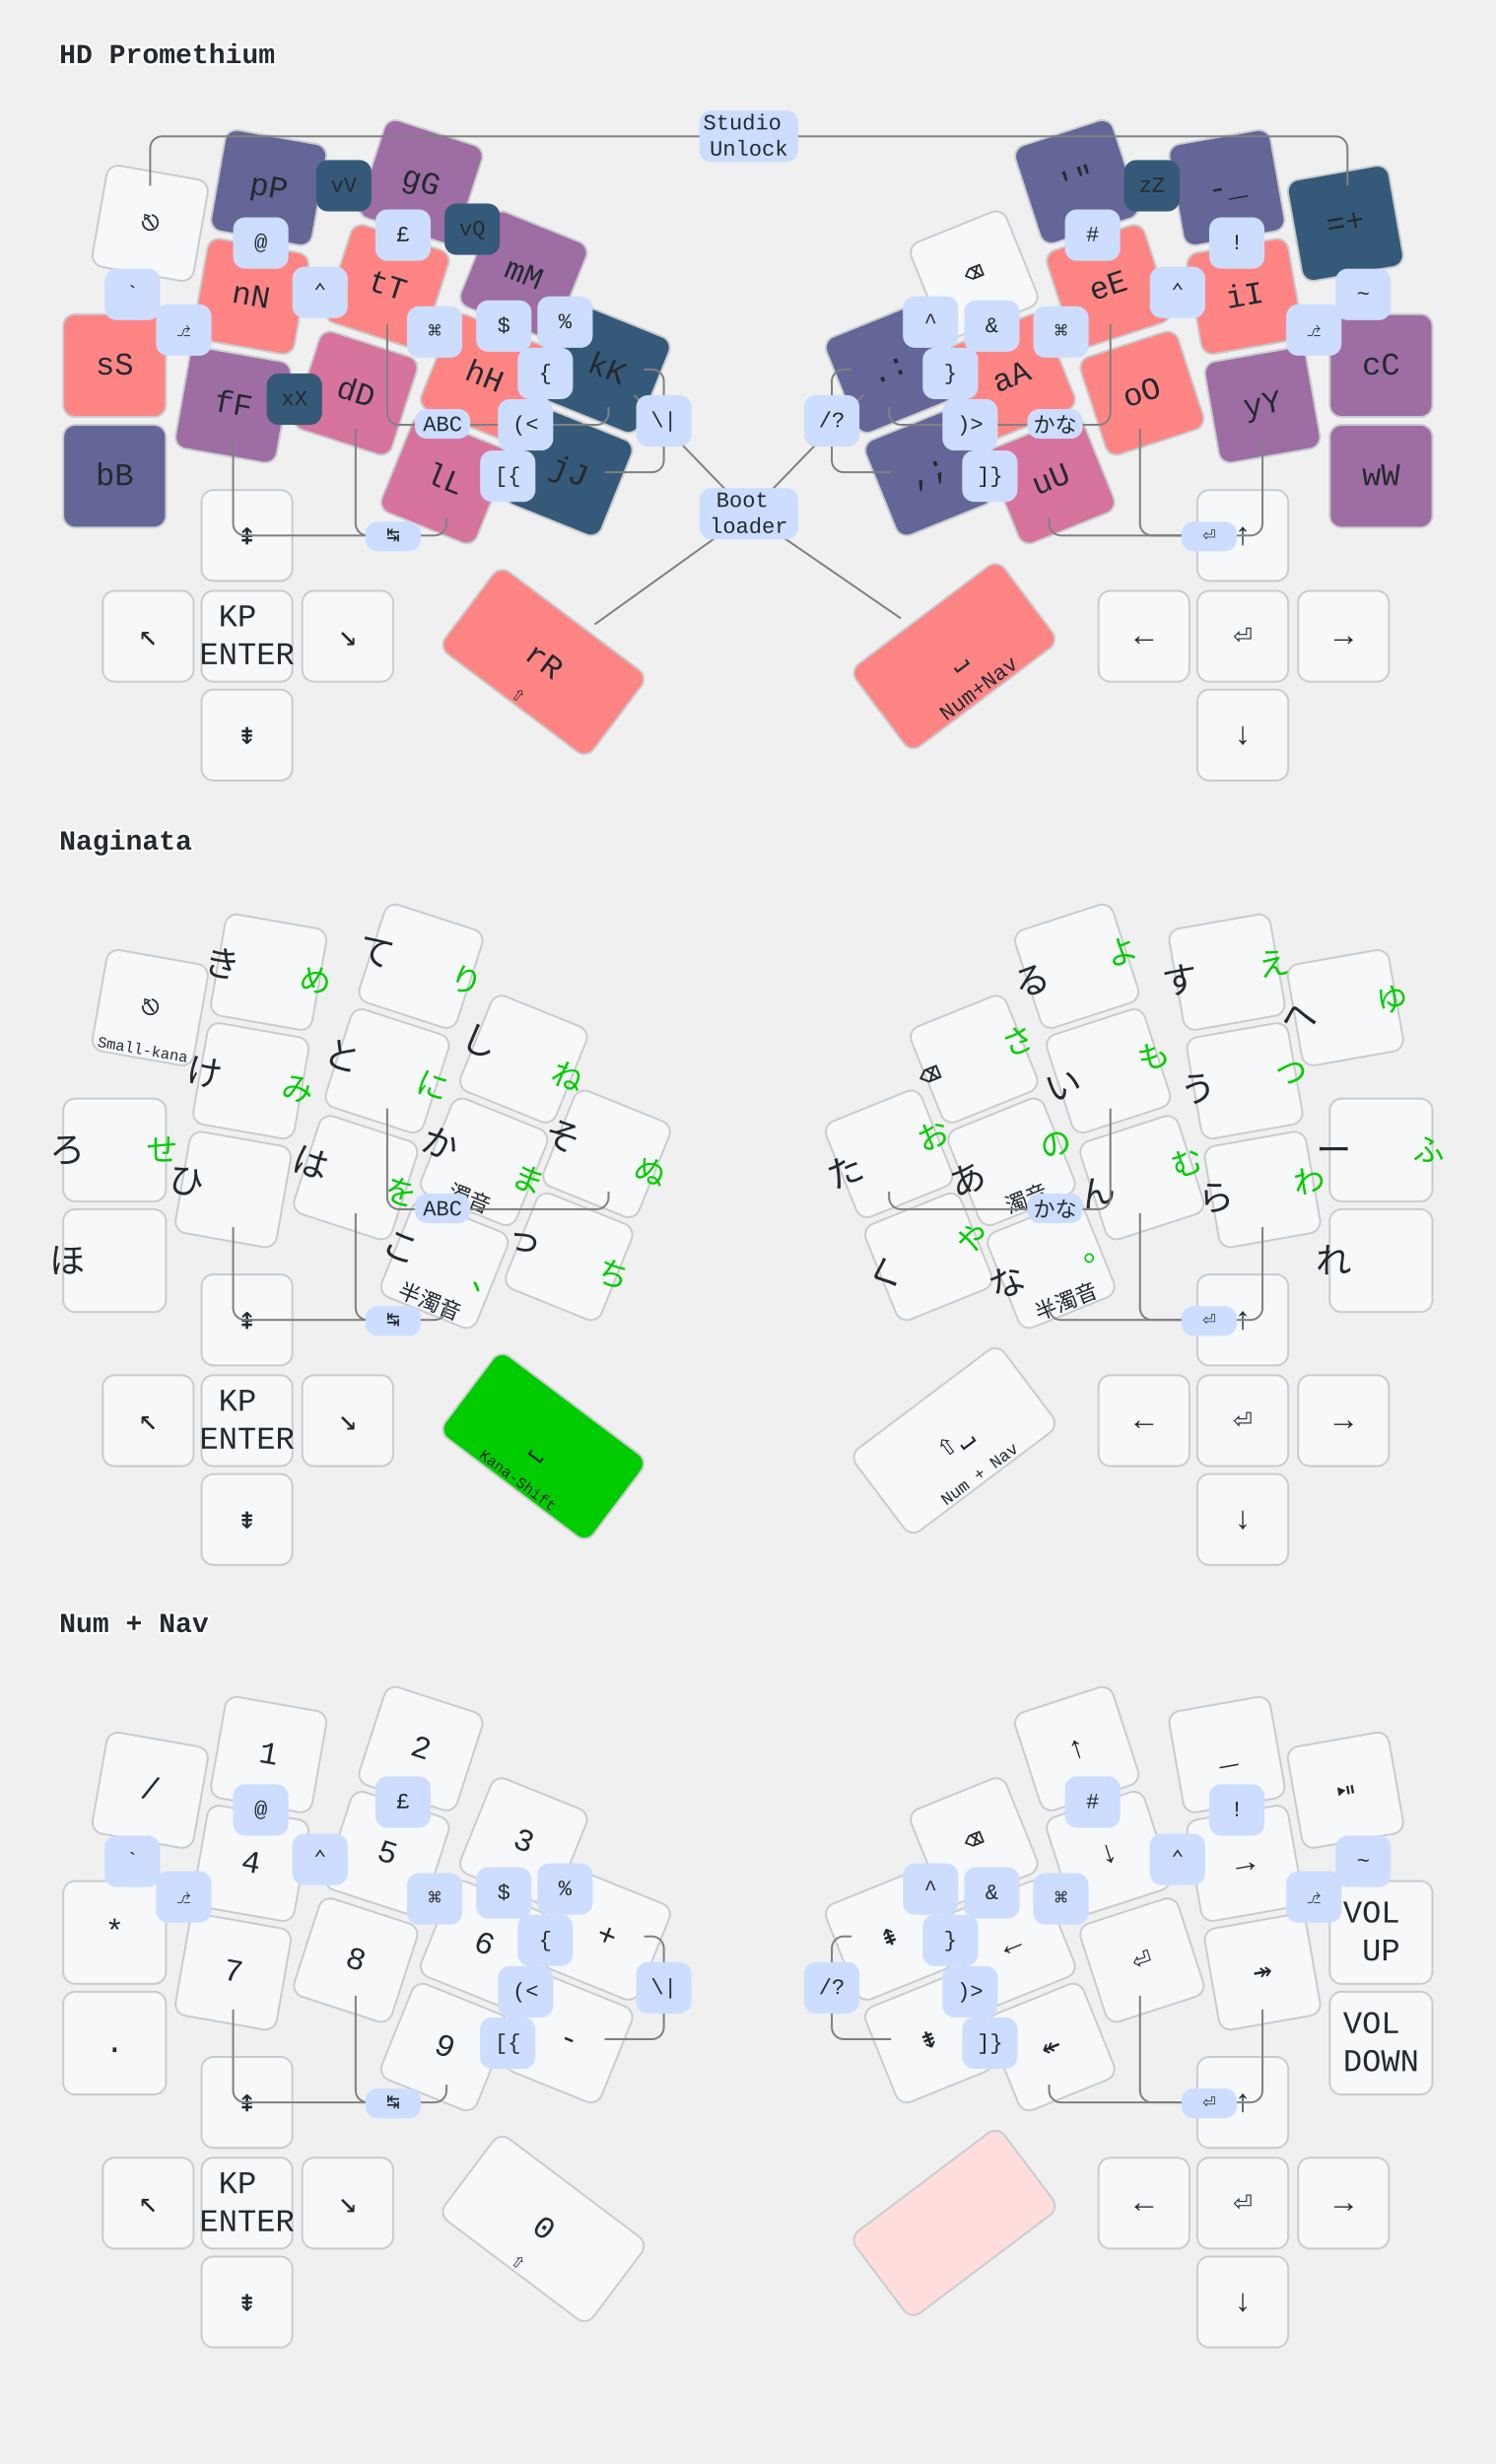
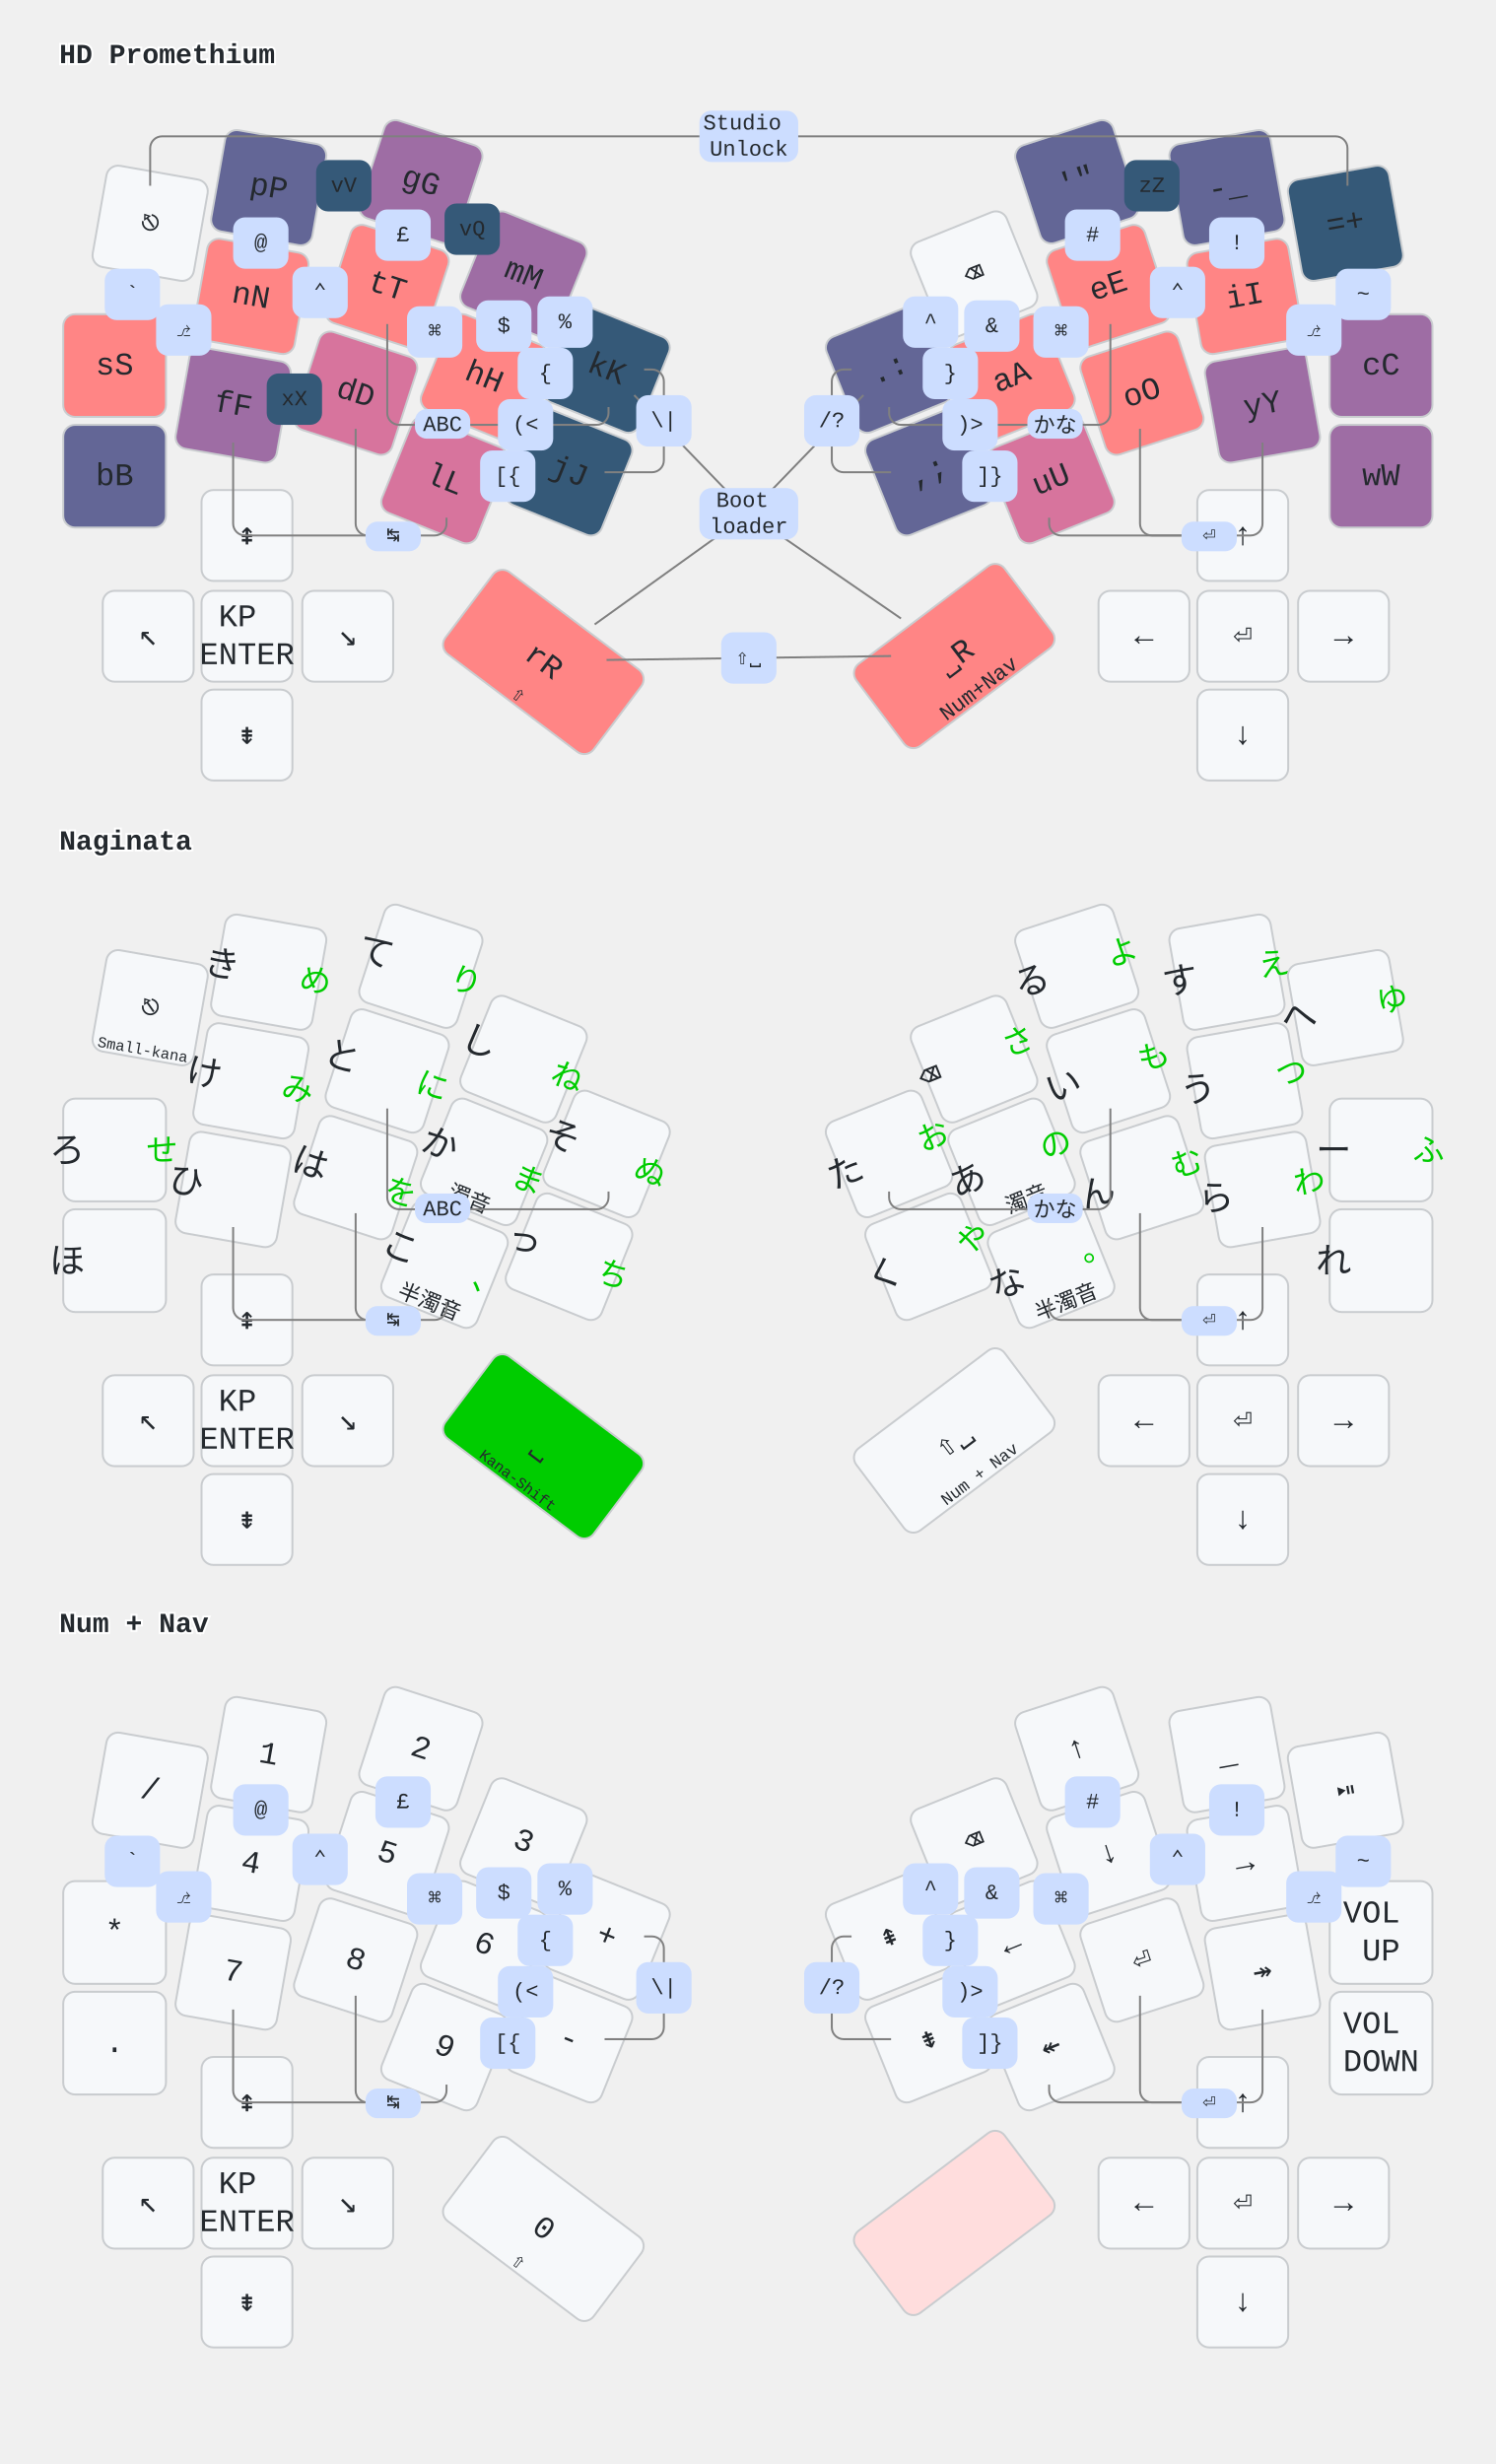
<svg xmlns="http://www.w3.org/2000/svg" width="757" height="1247" viewBox="0 0 757 1247" class="keymap">
  <style>/* inherit to force styles through use tags*/
svg path {
    fill: inherit;
}
/* font and background color specifications */
svg.keymap {
    font-family: SFMono-Regular,Consolas,Liberation Mono,Menlo,monospace;
    font-size: 14px;
    font-kerning: normal;
    text-rendering: optimizeLegibility;
    fill: #24292e;
}

/* default key styling */
rect.key {
    fill: #f6f8fa;
    stroke: #c9cccf;
    stroke-width: 1;
}

/* color accent for combo boxes */
rect.combo {
    fill: #cdf;
}

/* color accent for held keys */
rect.held, rect.combo.held {
    fill: #fdd;
}

/* color accent for ghost (optional) keys */
rect.ghost, rect.combo.ghost {
    stroke-dasharray: 4, 4;
    stroke-width: 2;
}

text {
    text-anchor: middle;
    dominant-baseline: middle;
}

/* styling for layer labels */
text.label {
    font-weight: bold;
    text-anchor: start;
    stroke: white;
    stroke-width: 2;
    paint-order: stroke;
}

text.tap {
    font-size: 16px;
}

/* styling for combo tap, and key hold/shifted label text */
text.combo, text.hold, text.shifted {
    font-size: 11px;
}

text.hold {
    text-anchor: middle;
    dominant-baseline: auto;
}

text.shifted {
    text-anchor: middle;
    dominant-baseline: hanging;
}

/* styling for hold/shifted label text in combo box */
text.combo.hold, text.combo.shifted {
    font-size: 8px;
}

/* lighter symbol for transparent keys */
text.trans {
    fill: #7b7e81;
}

/* styling for combo dendrons */
path.combo {
    stroke-width: 1;
    stroke: gray;
    fill: none;
}

/* Start Tabler Icons Cleanup */
/* cannot use height/width with glyphs */
.icon-tabler &gt; path {
    fill: inherit;
    stroke: inherit;
}
/* hide tabler's default box */
.icon-tabler &gt; path[stroke="none"][fill="none"] {
    visibility: collapse;
}

rect.low {
    fill: #355978;
}
rect.medium-low {
    fill: #636696;
}
rect.medium {
    fill: #9E6DA4;
}
rect.medium-high {
    fill: #D7749D;
}
rect.high {
    fill: #FF8585;
}

/* green styling for Naginata kana-shift */
rect.kshift {
    fill: #00CC00;
}
text.left {
    font-size: 18px;
    translate: 16px 7px;
}
text.right {
    fill: #00CC00;
    font-size: 16px;
    translate: -16px -10px;
}
</style>
  <g transform="translate(30, 0)" class="layer-HD Promethium">
    <text x="0" y="28" class="label" id="HD-Promethium">HD Promethium</text>
    <g transform="translate(0, 57)">
      <g transform="translate(46, 56) rotate(10.0)" class="key keypos-0">
        <rect rx="6" ry="6" x="-26" y="-26" width="52" height="52" class="key" />
        <text x="0" y="0" class="key tap">⎋</text>
      </g>
      <g transform="translate(106, 38) rotate(10.0)" class="key medium-low keypos-1">
        <rect rx="6" ry="6" x="-26" y="-26" width="52" height="52" class="key medium-low" />
        <text x="0" y="0" class="key medium-low tap">pP</text>
      </g>
      <g transform="translate(183, 35) rotate(18.0)" class="key medium keypos-2">
        <rect rx="6" ry="6" x="-26" y="-26" width="52" height="52" class="key medium" />
        <text x="0" y="0" class="key medium tap">gG</text>
      </g>
      <g transform="translate(235, 82) rotate(22.0)" class="key medium keypos-3">
        <rect rx="6" ry="6" x="-26" y="-26" width="52" height="52" class="key medium" />
        <text x="0" y="0" class="key medium tap">mM</text>
      </g>
      <g transform="translate(277, 130) rotate(22.0)" class="key low keypos-4">
        <rect rx="6" ry="6" x="-26" y="-26" width="52" height="52" class="key low" />
        <text x="0" y="0" class="key low tap">kK</text>
      </g>
      <g transform="translate(420, 130) rotate(-22.0)" class="key medium-low keypos-5">
        <rect rx="6" ry="6" x="-26" y="-26" width="52" height="52" class="key medium-low" />
        <text x="0" y="0" class="key medium-low tap">.:</text>
      </g>
      <g transform="translate(463, 82) rotate(-22.0)" class="key keypos-6">
        <rect rx="6" ry="6" x="-26" y="-26" width="52" height="52" class="key" />
        <text x="0" y="0" class="key tap">⌫</text>
      </g>
      <g transform="translate(515, 35) rotate(-18.0)" class="key medium-low keypos-7">
        <rect rx="6" ry="6" x="-26" y="-26" width="52" height="52" class="key medium-low" />
        <text x="0" y="0" class="key medium-low tap">'"</text>
      </g>
      <g transform="translate(591, 38) rotate(-10.0)" class="key medium-low keypos-8">
        <rect rx="6" ry="6" x="-26" y="-26" width="52" height="52" class="key medium-low" />
        <text x="0" y="0" class="key medium-low tap">-_</text>
      </g>
      <g transform="translate(651, 56) rotate(-10.0)" class="key low keypos-9">
        <rect rx="6" ry="6" x="-26" y="-26" width="52" height="52" class="key low" />
        <text x="0" y="0" class="key low tap">=+</text>
      </g>
      <g transform="translate(28, 128)" class="key high keypos-10">
        <rect rx="6" ry="6" x="-26" y="-26" width="52" height="52" class="key high" />
        <text x="0" y="0" class="key high tap">sS</text>
      </g>
      <g transform="translate(97, 93) rotate(10.0)" class="key high keypos-11">
        <rect rx="6" ry="6" x="-26" y="-26" width="52" height="52" class="key high" />
        <text x="0" y="0" class="key high tap">nN</text>
      </g>
      <g transform="translate(166, 88) rotate(18.0)" class="key high keypos-12">
        <rect rx="6" ry="6" x="-26" y="-26" width="52" height="52" class="key high" />
        <text x="0" y="0" class="key high tap">tT</text>
      </g>
      <g transform="translate(215, 134) rotate(22.0)" class="key high keypos-13">
        <rect rx="6" ry="6" x="-26" y="-26" width="52" height="52" class="key high" />
        <text x="0" y="0" class="key high tap">hH</text>
      </g>
      <g transform="translate(258, 182) rotate(22.0)" class="key low keypos-14">
        <rect rx="6" ry="6" x="-26" y="-26" width="52" height="52" class="key low" />
        <text x="0" y="0" class="key low tap">jJ</text>
      </g>
      <g transform="translate(440, 182) rotate(-22.0)" class="key medium-low keypos-15">
        <rect rx="6" ry="6" x="-26" y="-26" width="52" height="52" class="key medium-low" />
        <text x="0" y="0" class="key medium-low tap">,;</text>
      </g>
      <g transform="translate(482, 134) rotate(-22.0)" class="key high keypos-16">
        <rect rx="6" ry="6" x="-26" y="-26" width="52" height="52" class="key high" />
        <text x="0" y="0" class="key high tap">aA</text>
      </g>
      <g transform="translate(531, 88) rotate(-18.0)" class="key high keypos-17">
        <rect rx="6" ry="6" x="-26" y="-26" width="52" height="52" class="key high" />
        <text x="0" y="0" class="key high tap">eE</text>
      </g>
      <g transform="translate(600, 93) rotate(-10.0)" class="key high keypos-18">
        <rect rx="6" ry="6" x="-26" y="-26" width="52" height="52" class="key high" />
        <text x="0" y="0" class="key high tap">iI</text>
      </g>
      <g transform="translate(669, 128)" class="key medium keypos-19">
        <rect rx="6" ry="6" x="-26" y="-26" width="52" height="52" class="key medium" />
        <text x="0" y="0" class="key medium tap">cC</text>
      </g>
      <g transform="translate(28, 184)" class="key medium-low keypos-20">
        <rect rx="6" ry="6" x="-26" y="-26" width="52" height="52" class="key medium-low" />
        <text x="0" y="0" class="key medium-low tap">bB</text>
      </g>
      <g transform="translate(88, 148) rotate(10.0)" class="key medium keypos-21">
        <rect rx="6" ry="6" x="-26" y="-26" width="52" height="52" class="key medium" />
        <text x="0" y="0" class="key medium tap">fF</text>
      </g>
      <g transform="translate(150, 142) rotate(18.0)" class="key medium-high keypos-22">
        <rect rx="6" ry="6" x="-26" y="-26" width="52" height="52" class="key medium-high" />
        <text x="0" y="0" class="key medium-high tap">dD</text>
      </g>
      <g transform="translate(195, 186) rotate(22.0)" class="key medium-high keypos-23">
        <rect rx="6" ry="6" x="-26" y="-26" width="52" height="52" class="key medium-high" />
        <text x="0" y="0" class="key medium-high tap">lL</text>
      </g>
      <g transform="translate(245, 278) rotate(37.0)" class="key high keypos-24">
        <rect rx="6" ry="6" x="-47" y="-26" width="94" height="52" class="key high" />
        <text x="0" y="0" class="key high tap">rR</text>
        <text x="0" y="24" class="key high hold">⇧</text>
      </g>
      <g transform="translate(453, 275) rotate(-37.0)" class="key high keypos-25">
        <rect rx="6" ry="6" x="-47" y="-26" width="94" height="52" class="key high" />
-         <text x="0" y="0" class="key high tap">⎵</text>
+         <text x="0" y="0" class="key high tap">⎵R</text>
        <text x="0" y="24" class="key high hold">Num+Nav</text>
      </g>
      <g transform="translate(502, 186) rotate(-22.0)" class="key medium-high keypos-26">
        <rect rx="6" ry="6" x="-26" y="-26" width="52" height="52" class="key medium-high" />
        <text x="0" y="0" class="key medium-high tap">uU</text>
      </g>
      <g transform="translate(548, 142) rotate(-18.0)" class="key high keypos-27">
        <rect rx="6" ry="6" x="-26" y="-26" width="52" height="52" class="key high" />
        <text x="0" y="0" class="key high tap">oO</text>
      </g>
      <g transform="translate(609, 148) rotate(-10.0)" class="key medium keypos-28">
        <rect rx="6" ry="6" x="-26" y="-26" width="52" height="52" class="key medium" />
        <text x="0" y="0" class="key medium tap">yY</text>
      </g>
      <g transform="translate(669, 184)" class="key medium keypos-29">
        <rect rx="6" ry="6" x="-26" y="-26" width="52" height="52" class="key medium" />
        <text x="0" y="0" class="key medium tap">wW</text>
      </g>
      <g transform="translate(95, 315)" class="key keypos-30">
        <rect rx="6" ry="6" x="-23" y="-23" width="46" height="46" class="key" />
        <text x="0" y="0" class="key tap">⇟</text>
      </g>
      <g transform="translate(45, 265)" class="key keypos-31">
        <rect rx="6" ry="6" x="-23" y="-23" width="46" height="46" class="key" />
        <text x="0" y="0" class="key tap">↖</text>
      </g>
      <g transform="translate(95, 265)" class="key keypos-32">
        <rect rx="6" ry="6" x="-23" y="-23" width="46" height="46" class="key" />
        <text x="0" y="0" class="key tap">
          <tspan x="0" dy="-0.6em">KP</tspan>
          <tspan x="0" dy="1.2em">ENTER</tspan>
        </text>
      </g>
      <g transform="translate(146, 265)" class="key keypos-33">
        <rect rx="6" ry="6" x="-23" y="-23" width="46" height="46" class="key" />
        <text x="0" y="0" class="key tap">↘</text>
      </g>
      <g transform="translate(95, 214)" class="key keypos-34">
        <rect rx="6" ry="6" x="-23" y="-23" width="46" height="46" class="key" />
        <text x="0" y="0" class="key tap">⇞</text>
      </g>
      <g transform="translate(599, 214)" class="key keypos-35">
        <rect rx="6" ry="6" x="-23" y="-23" width="46" height="46" class="key" />
        <text x="0" y="0" class="key tap">↑</text>
      </g>
      <g transform="translate(549, 265)" class="key keypos-36">
        <rect rx="6" ry="6" x="-23" y="-23" width="46" height="46" class="key" />
        <text x="0" y="0" class="key tap">←</text>
      </g>
      <g transform="translate(599, 265)" class="key keypos-37">
        <rect rx="6" ry="6" x="-23" y="-23" width="46" height="46" class="key" />
        <text x="0" y="0" class="key tap">⏎</text>
      </g>
      <g transform="translate(650, 265)" class="key keypos-38">
        <rect rx="6" ry="6" x="-23" y="-23" width="46" height="46" class="key" />
        <text x="0" y="0" class="key tap">→</text>
      </g>
      <g transform="translate(599, 315)" class="key keypos-39">
        <rect rx="6" ry="6" x="-23" y="-23" width="46" height="46" class="key" />
        <text x="0" y="0" class="key tap">↓</text>
      </g>
      <g class="combo combopos-0">
        <path d="M349,12 h-297 a6.0,6.0 0 0 0 -6.0,6.0 v19" class="combo" />
        <path d="M349,12 h297 a6.0,6.0 0 0 1 6.0,6.0 v19" class="combo" />
        <rect rx="6" ry="6" x="324" y="-1" width="50" height="26" class="combo" />
        <text x="349" y="12" class="combo tap">
          <tspan x="349" dy="-0.6em">Studio</tspan>
          <tspan x="349" dy="1.2em">Unlock</tspan>
        </text>
      </g>
      <g class="combo combopos-1">
        <path d="M349,203 l-58,-60" class="combo" />
        <path d="M349,203 l58,-60" class="combo" />
        <path d="M349,203 l-78,56" class="combo" />
        <path d="M349,203 l77,53" class="combo" />
        <rect rx="6" ry="6" x="324" y="190" width="50" height="26" class="combo" />
        <text x="349" y="203" class="combo tap">
          <tspan x="349" dy="-0.6em">Boot</tspan>
          <tspan x="349" dy="1.2em">loader</tspan>
        </text>
      </g>
      <g class="combo combopos-2">
        <path d="M504,158 h-78 a6.0,6.0 0 0 1 -6.0,-6.0 v-3" class="combo" />
        <path d="M504,158 h22 a6.0,6.0 0 0 0 6.0,-6.0 v-45" class="combo" />
        <rect rx="6" ry="6" x="490" y="150" width="28" height="15" class="combo" />
        <text x="504" y="158" class="combo tap">かな</text>
      </g>
      <g class="combo combopos-3">
        <path d="M194,158 h78 a6.0,6.0 0 0 0 6.0,-6.0 v-3" class="combo" />
        <path d="M194,158 h-22 a6.0,6.0 0 0 1 -6.0,-6.0 v-45" class="combo" />
        <rect rx="6" ry="6" x="180" y="150" width="28" height="15" class="combo" />
        <text x="194" y="158" class="combo tap">ABC</text>
      </g>
      <g class="combo combopos-4">
        <path d="M169,214 h21 a6.0,6.0 0 0 0 6.0,-6.0 v-3" class="combo" />
        <path d="M169,214 h-13 a6.0,6.0 0 0 1 -6.0,-6.0 v-48" class="combo" />
        <path d="M169,214 h-75 a6.0,6.0 0 0 1 -6.0,-6.0 v-41" class="combo" />
        <rect rx="6" ry="6" x="155" y="207" width="28" height="15" class="combo" />
        <text x="169" y="214" class="combo tap">↹</text>
      </g>
      <g class="combo combopos-5">
        <path d="M582,214 h-75 a6.0,6.0 0 0 1 -6.0,-6.0 v-3" class="combo" />
        <path d="M582,214 h-29 a6.0,6.0 0 0 1 -6.0,-6.0 v-48" class="combo" />
        <path d="M582,214 h21 a6.0,6.0 0 0 0 6.0,-6.0 v-41" class="combo" />
        <rect rx="6" ry="6" x="568" y="207" width="28" height="15" class="combo" />
        <text x="582" y="214" class="combo tap">⏎</text>
      </g>
      <g class="combo combopos-6">
        <rect rx="6" ry="6" x="49" y="97" width="28" height="26" class="combo" />
        <text x="63" y="110" class="combo tap">⎇</text>
      </g>
      <g class="combo combopos-7">
        <rect rx="6" ry="6" x="118" y="78" width="28" height="26" class="combo" />
        <text x="132" y="91" class="combo tap">⌃</text>
      </g>
      <g class="combo combopos-8">
        <rect rx="6" ry="6" x="176" y="98" width="28" height="26" class="combo" />
        <text x="190" y="111" class="combo tap">⌘</text>
      </g>
      <g class="combo combopos-9">
        <rect rx="6" ry="6" x="621" y="97" width="28" height="26" class="combo" />
        <text x="635" y="110" class="combo tap">⎇</text>
      </g>
      <g class="combo combopos-10">
        <rect rx="6" ry="6" x="552" y="78" width="28" height="26" class="combo" />
        <text x="566" y="91" class="combo tap">⌃</text>
      </g>
      <g class="combo combopos-11">
        <rect rx="6" ry="6" x="493" y="98" width="28" height="26" class="combo" />
        <text x="507" y="111" class="combo tap">⌘</text>
      </g>
      <g class="combo low combopos-12">
        <rect rx="6" ry="6" x="195" y="46" width="28" height="26" class="combo low" />
        <text x="209" y="59" class="combo low tap">vQ</text>
      </g>
      <g class="combo low combopos-13">
        <rect rx="6" ry="6" x="539" y="24" width="28" height="26" class="combo low" />
        <text x="553" y="37" class="combo low tap">zZ</text>
      </g>
      <g class="combo low combopos-14">
        <rect rx="6" ry="6" x="130" y="24" width="28" height="26" class="combo low" />
        <text x="144" y="37" class="combo low tap">vV</text>
      </g>
      <g class="combo low combopos-15">
        <rect rx="6" ry="6" x="105" y="132" width="28" height="26" class="combo low" />
        <text x="119" y="145" class="combo low tap">xX</text>
      </g>
      <g class="combo combopos-16">
+         <path d="M349,276 l-72,1" class="combo" />
+         <path d="M349,276 l72,-1" class="combo" />
+         <rect rx="6" ry="6" x="335" y="263" width="28" height="26" class="combo" />
+         <text x="349" y="276" class="combo tap">⇧⎵</text>
+       </g>
+       <g class="combo combopos-17">
        <rect rx="6" ry="6" x="23" y="79" width="28" height="26" class="combo" />
        <text x="37" y="92" class="combo tap">`</text>
      </g>
-       <g class="combo combopos-17">
+       <g class="combo combopos-18">
        <rect rx="6" ry="6" x="88" y="53" width="28" height="26" class="combo" />
        <text x="102" y="66" class="combo tap">@</text>
      </g>
-       <g class="combo combopos-18">
+       <g class="combo combopos-19">
        <rect rx="6" ry="6" x="160" y="49" width="28" height="26" class="combo" />
        <text x="174" y="62" class="combo tap">£</text>
      </g>
-       <g class="combo combopos-19">
+       <g class="combo combopos-20">
        <rect rx="6" ry="6" x="211" y="95" width="28" height="26" class="combo" />
        <text x="225" y="108" class="combo tap">$</text>
      </g>
-       <g class="combo combopos-20">
+       <g class="combo combopos-21">
        <rect rx="6" ry="6" x="242" y="93" width="28" height="26" class="combo" />
        <text x="256" y="106" class="combo tap">%</text>
      </g>
-       <g class="combo combopos-21">
+       <g class="combo combopos-22">
        <path d="M306,156 v-20 a6.0,6.0 0 0 0 -6.0,-6.0 h-4" class="combo" />
        <path d="M306,156 v20 a6.0,6.0 0 0 1 -6.0,6.0 h-24" class="combo" />
        <rect rx="6" ry="6" x="292" y="143" width="28" height="26" class="combo" />
        <text x="306" y="156" class="combo tap">\|</text>
      </g>
-       <g class="combo combopos-22">
+       <g class="combo combopos-23">
        <path d="M391,156 v-20 a6.0,6.0 0 0 1 6.0,-6.0 h4" class="combo" />
        <path d="M391,156 v20 a6.0,6.0 0 0 0 6.0,6.0 h24" class="combo" />
        <rect rx="6" ry="6" x="377" y="143" width="28" height="26" class="combo" />
        <text x="391" y="156" class="combo tap">/?</text>
      </g>
-       <g class="combo combopos-23">
+       <g class="combo combopos-24">
        <rect rx="6" ry="6" x="427" y="93" width="28" height="26" class="combo" />
        <text x="441" y="106" class="combo tap">^</text>
      </g>
-       <g class="combo combopos-24">
+       <g class="combo combopos-25">
        <rect rx="6" ry="6" x="458" y="95" width="28" height="26" class="combo" />
        <text x="472" y="108" class="combo tap">&amp;</text>
      </g>
-       <g class="combo combopos-25">
+       <g class="combo combopos-26">
        <rect rx="6" ry="6" x="509" y="49" width="28" height="26" class="combo" />
        <text x="523" y="62" class="combo tap">#</text>
      </g>
-       <g class="combo combopos-26">
+       <g class="combo combopos-27">
        <rect rx="6" ry="6" x="582" y="53" width="28" height="26" class="combo" />
        <text x="596" y="66" class="combo tap">!</text>
      </g>
-       <g class="combo combopos-27">
+       <g class="combo combopos-28">
        <rect rx="6" ry="6" x="646" y="79" width="28" height="26" class="combo" />
        <text x="660" y="92" class="combo tap">~</text>
      </g>
-       <g class="combo combopos-28">
+       <g class="combo combopos-29">
        <rect rx="6" ry="6" x="232" y="119" width="28" height="26" class="combo" />
        <text x="246" y="132" class="combo tap">{</text>
      </g>
-       <g class="combo combopos-29">
+       <g class="combo combopos-30">
        <rect rx="6" ry="6" x="437" y="119" width="28" height="26" class="combo" />
        <text x="451" y="132" class="combo tap">}</text>
      </g>
-       <g class="combo combopos-30">
+       <g class="combo combopos-31">
        <rect rx="6" ry="6" x="222" y="145" width="28" height="26" class="combo" />
        <text x="236" y="158" class="combo tap">(&lt;</text>
      </g>
-       <g class="combo combopos-31">
+       <g class="combo combopos-32">
        <rect rx="6" ry="6" x="447" y="145" width="28" height="26" class="combo" />
        <text x="461" y="158" class="combo tap">)&gt;</text>
      </g>
-       <g class="combo combopos-32">
+       <g class="combo combopos-33">
        <rect rx="6" ry="6" x="213" y="171" width="28" height="26" class="combo" />
        <text x="227" y="184" class="combo tap">[{</text>
      </g>
-       <g class="combo combopos-33">
+       <g class="combo combopos-34">
        <rect rx="6" ry="6" x="457" y="171" width="28" height="26" class="combo" />
        <text x="471" y="184" class="combo tap">]}</text>
      </g>
    </g>
  </g>
  <g transform="translate(30, 398)" class="layer-Naginata">
    <text x="0" y="28" class="label" id="Naginata">Naginata</text>
    <g transform="translate(0, 56)">
      <g transform="translate(46, 56) rotate(10.0)" class="key keypos-0">
        <rect rx="6" ry="6" x="-26" y="-26" width="52" height="52" class="key" />
        <text x="0" y="0" class="key tap">⎋</text>
        <text x="0" y="24" class="key hold">
          <tspan style="font-size: 70%">Small-kana</tspan>
        </text>
      </g>
      <g transform="translate(106, 38) rotate(10.0)" class="key keypos-1">
        <rect rx="6" ry="6" x="-26" y="-26" width="52" height="52" class="key" />
        <text x="-24" y="0" class="key left">き</text>
        <text x="24" y="0" class="key right">め</text>
      </g>
      <g transform="translate(183, 35) rotate(18.0)" class="key keypos-2">
        <rect rx="6" ry="6" x="-26" y="-26" width="52" height="52" class="key" />
        <text x="-24" y="0" class="key left">て</text>
        <text x="24" y="0" class="key right">り</text>
      </g>
      <g transform="translate(235, 82) rotate(22.0)" class="key keypos-3">
        <rect rx="6" ry="6" x="-26" y="-26" width="52" height="52" class="key" />
        <text x="-24" y="0" class="key left">し</text>
        <text x="24" y="0" class="key right">ね</text>
      </g>
      <g transform="translate(277, 130) rotate(22.0)" class="key keypos-4">
        <rect rx="6" ry="6" x="-26" y="-26" width="52" height="52" class="key" />
        <text x="-24" y="0" class="key left">そ</text>
        <text x="24" y="0" class="key right">ぬ</text>
      </g>
      <g transform="translate(420, 130) rotate(-22.0)" class="key keypos-5">
        <rect rx="6" ry="6" x="-26" y="-26" width="52" height="52" class="key" />
        <text x="-24" y="0" class="key left">た</text>
        <text x="24" y="0" class="key right">お</text>
      </g>
      <g transform="translate(463, 82) rotate(-22.0)" class="key keypos-6">
        <rect rx="6" ry="6" x="-26" y="-26" width="52" height="52" class="key" />
        <text x="-24" y="0" class="key left">⌫</text>
        <text x="24" y="0" class="key right">さ</text>
      </g>
      <g transform="translate(515, 35) rotate(-18.0)" class="key keypos-7">
        <rect rx="6" ry="6" x="-26" y="-26" width="52" height="52" class="key" />
        <text x="-24" y="0" class="key left">る</text>
        <text x="24" y="0" class="key right">よ</text>
      </g>
      <g transform="translate(591, 38) rotate(-10.0)" class="key keypos-8">
        <rect rx="6" ry="6" x="-26" y="-26" width="52" height="52" class="key" />
        <text x="-24" y="0" class="key left">す</text>
        <text x="24" y="0" class="key right">え</text>
      </g>
      <g transform="translate(651, 56) rotate(-10.0)" class="key keypos-9">
        <rect rx="6" ry="6" x="-26" y="-26" width="52" height="52" class="key" />
        <text x="-24" y="0" class="key left">へ</text>
        <text x="24" y="0" class="key right">ゆ</text>
      </g>
      <g transform="translate(28, 128)" class="key keypos-10">
        <rect rx="6" ry="6" x="-26" y="-26" width="52" height="52" class="key" />
        <text x="-24" y="0" class="key left">ろ</text>
        <text x="24" y="0" class="key right">せ</text>
      </g>
      <g transform="translate(97, 93) rotate(10.0)" class="key keypos-11">
        <rect rx="6" ry="6" x="-26" y="-26" width="52" height="52" class="key" />
        <text x="-24" y="0" class="key left">け</text>
        <text x="24" y="0" class="key right">み</text>
      </g>
      <g transform="translate(166, 88) rotate(18.0)" class="key keypos-12">
        <rect rx="6" ry="6" x="-26" y="-26" width="52" height="52" class="key" />
        <text x="-24" y="0" class="key left">と</text>
        <text x="24" y="0" class="key right">に</text>
      </g>
      <g transform="translate(215, 134) rotate(22.0)" class="key keypos-13">
        <rect rx="6" ry="6" x="-26" y="-26" width="52" height="52" class="key" />
        <text x="0" y="24" class="key hold">濁音</text>
        <text x="-24" y="0" class="key left">か</text>
        <text x="24" y="0" class="key right">ま</text>
      </g>
      <g transform="translate(258, 182) rotate(22.0)" class="key keypos-14">
        <rect rx="6" ry="6" x="-26" y="-26" width="52" height="52" class="key" />
        <text x="-24" y="0" class="key left">っ</text>
        <text x="24" y="0" class="key right">ち</text>
      </g>
      <g transform="translate(440, 182) rotate(-22.0)" class="key keypos-15">
        <rect rx="6" ry="6" x="-26" y="-26" width="52" height="52" class="key" />
        <text x="-24" y="0" class="key left">く</text>
        <text x="24" y="0" class="key right">や</text>
      </g>
      <g transform="translate(482, 134) rotate(-22.0)" class="key keypos-16">
        <rect rx="6" ry="6" x="-26" y="-26" width="52" height="52" class="key" />
        <text x="0" y="24" class="key hold">濁音</text>
        <text x="-24" y="0" class="key left">あ</text>
        <text x="24" y="0" class="key right">の</text>
      </g>
      <g transform="translate(531, 88) rotate(-18.0)" class="key keypos-17">
        <rect rx="6" ry="6" x="-26" y="-26" width="52" height="52" class="key" />
        <text x="-24" y="0" class="key left">い</text>
        <text x="24" y="0" class="key right">も</text>
      </g>
      <g transform="translate(600, 93) rotate(-10.0)" class="key keypos-18">
        <rect rx="6" ry="6" x="-26" y="-26" width="52" height="52" class="key" />
        <text x="-24" y="0" class="key left">う</text>
        <text x="24" y="0" class="key right">つ</text>
      </g>
      <g transform="translate(669, 128)" class="key keypos-19">
        <rect rx="6" ry="6" x="-26" y="-26" width="52" height="52" class="key" />
        <text x="-24" y="0" class="key left">ー</text>
        <text x="24" y="0" class="key right">ふ</text>
      </g>
      <g transform="translate(28, 184)" class="key keypos-20">
        <rect rx="6" ry="6" x="-26" y="-26" width="52" height="52" class="key" />
        <text x="-24" y="0" class="key left">ほ</text>
      </g>
      <g transform="translate(88, 148) rotate(10.0)" class="key keypos-21">
        <rect rx="6" ry="6" x="-26" y="-26" width="52" height="52" class="key" />
        <text x="-24" y="0" class="key left">ひ</text>
      </g>
      <g transform="translate(150, 142) rotate(18.0)" class="key keypos-22">
        <rect rx="6" ry="6" x="-26" y="-26" width="52" height="52" class="key" />
        <text x="-24" y="0" class="key left">は</text>
        <text x="24" y="0" class="key right">を</text>
      </g>
      <g transform="translate(195, 186) rotate(22.0)" class="key keypos-23">
        <rect rx="6" ry="6" x="-26" y="-26" width="52" height="52" class="key" />
        <text x="0" y="24" class="key hold">半濁音</text>
        <text x="-24" y="0" class="key left">こ</text>
        <text x="24" y="0" class="key right">、</text>
      </g>
      <g transform="translate(245, 278) rotate(37.0)" class="key kshift keypos-24">
        <rect rx="6" ry="6" x="-47" y="-26" width="94" height="52" class="key kshift" />
        <text x="0" y="0" class="key kshift tap">⎵</text>
        <text x="0" y="24" class="key kshift hold">
          <tspan style="font-size: 70%">Kana-Shift</tspan>
        </text>
      </g>
      <g transform="translate(453, 275) rotate(-37.0)" class="key keypos-25">
        <rect rx="6" ry="6" x="-47" y="-26" width="94" height="52" class="key" />
        <text x="0" y="0" class="key tap">⇧⎵</text>
        <a href="#Num--Nav">
          <text x="0" y="24" class="key hold layer-activator">
            <tspan style="font-size: 78%">Num + Nav</tspan>
          </text>
        </a>
      </g>
      <g transform="translate(502, 186) rotate(-22.0)" class="key keypos-26">
        <rect rx="6" ry="6" x="-26" y="-26" width="52" height="52" class="key" />
        <text x="0" y="24" class="key hold">半濁音</text>
        <text x="-24" y="0" class="key left">な</text>
        <text x="24" y="0" class="key right">。</text>
      </g>
      <g transform="translate(548, 142) rotate(-18.0)" class="key keypos-27">
        <rect rx="6" ry="6" x="-26" y="-26" width="52" height="52" class="key" />
        <text x="-24" y="0" class="key left">ん</text>
        <text x="24" y="0" class="key right">む</text>
      </g>
      <g transform="translate(609, 148) rotate(-10.0)" class="key keypos-28">
        <rect rx="6" ry="6" x="-26" y="-26" width="52" height="52" class="key" />
        <text x="-24" y="0" class="key left">ら</text>
        <text x="24" y="0" class="key right">わ</text>
      </g>
      <g transform="translate(669, 184)" class="key keypos-29">
        <rect rx="6" ry="6" x="-26" y="-26" width="52" height="52" class="key" />
        <text x="-24" y="0" class="key left">れ</text>
      </g>
      <g transform="translate(95, 315)" class="key keypos-30">
        <rect rx="6" ry="6" x="-23" y="-23" width="46" height="46" class="key" />
        <text x="0" y="0" class="key tap">⇟</text>
      </g>
      <g transform="translate(45, 265)" class="key keypos-31">
        <rect rx="6" ry="6" x="-23" y="-23" width="46" height="46" class="key" />
        <text x="0" y="0" class="key tap">↖</text>
      </g>
      <g transform="translate(95, 265)" class="key keypos-32">
        <rect rx="6" ry="6" x="-23" y="-23" width="46" height="46" class="key" />
        <text x="0" y="0" class="key tap">
          <tspan x="0" dy="-0.6em">KP</tspan>
          <tspan x="0" dy="1.2em">ENTER</tspan>
        </text>
      </g>
      <g transform="translate(146, 265)" class="key keypos-33">
        <rect rx="6" ry="6" x="-23" y="-23" width="46" height="46" class="key" />
        <text x="0" y="0" class="key tap">↘</text>
      </g>
      <g transform="translate(95, 214)" class="key keypos-34">
        <rect rx="6" ry="6" x="-23" y="-23" width="46" height="46" class="key" />
        <text x="0" y="0" class="key tap">⇞</text>
      </g>
      <g transform="translate(599, 214)" class="key keypos-35">
        <rect rx="6" ry="6" x="-23" y="-23" width="46" height="46" class="key" />
        <text x="0" y="0" class="key tap">↑</text>
      </g>
      <g transform="translate(549, 265)" class="key keypos-36">
        <rect rx="6" ry="6" x="-23" y="-23" width="46" height="46" class="key" />
        <text x="0" y="0" class="key tap">←</text>
      </g>
      <g transform="translate(599, 265)" class="key keypos-37">
        <rect rx="6" ry="6" x="-23" y="-23" width="46" height="46" class="key" />
        <text x="0" y="0" class="key tap">⏎</text>
      </g>
      <g transform="translate(650, 265)" class="key keypos-38">
        <rect rx="6" ry="6" x="-23" y="-23" width="46" height="46" class="key" />
        <text x="0" y="0" class="key tap">→</text>
      </g>
      <g transform="translate(599, 315)" class="key keypos-39">
        <rect rx="6" ry="6" x="-23" y="-23" width="46" height="46" class="key" />
        <text x="0" y="0" class="key tap">↓</text>
      </g>
      <g class="combo combopos-0">
        <path d="M504,158 h-78 a6.0,6.0 0 0 1 -6.0,-6.0 v-3" class="combo" />
        <path d="M504,158 h22 a6.0,6.0 0 0 0 6.0,-6.0 v-45" class="combo" />
        <rect rx="6" ry="6" x="490" y="150" width="28" height="15" class="combo" />
        <text x="504" y="158" class="combo tap">かな</text>
      </g>
      <g class="combo combopos-1">
        <path d="M194,158 h78 a6.0,6.0 0 0 0 6.0,-6.0 v-3" class="combo" />
        <path d="M194,158 h-22 a6.0,6.0 0 0 1 -6.0,-6.0 v-45" class="combo" />
        <rect rx="6" ry="6" x="180" y="150" width="28" height="15" class="combo" />
        <text x="194" y="158" class="combo tap">ABC</text>
      </g>
      <g class="combo combopos-2">
        <path d="M169,214 h21 a6.0,6.0 0 0 0 6.0,-6.0 v-3" class="combo" />
        <path d="M169,214 h-13 a6.0,6.0 0 0 1 -6.0,-6.0 v-48" class="combo" />
        <path d="M169,214 h-75 a6.0,6.0 0 0 1 -6.0,-6.0 v-41" class="combo" />
        <rect rx="6" ry="6" x="155" y="207" width="28" height="15" class="combo" />
        <text x="169" y="214" class="combo tap">↹</text>
      </g>
      <g class="combo combopos-3">
        <path d="M582,214 h-75 a6.0,6.0 0 0 1 -6.0,-6.0 v-3" class="combo" />
        <path d="M582,214 h-29 a6.0,6.0 0 0 1 -6.0,-6.0 v-48" class="combo" />
        <path d="M582,214 h21 a6.0,6.0 0 0 0 6.0,-6.0 v-41" class="combo" />
        <rect rx="6" ry="6" x="568" y="207" width="28" height="15" class="combo" />
        <text x="582" y="214" class="combo tap">⏎</text>
      </g>
    </g>
  </g>
  <g transform="translate(30, 794)" class="layer-Num + Nav">
    <text x="0" y="28" class="label" id="Num--Nav">Num + Nav</text>
    <g transform="translate(0, 56)">
      <g transform="translate(46, 56) rotate(10.0)" class="key keypos-0">
        <rect rx="6" ry="6" x="-26" y="-26" width="52" height="52" class="key" />
        <text x="0" y="0" class="key tap">/</text>
      </g>
      <g transform="translate(106, 38) rotate(10.0)" class="key keypos-1">
        <rect rx="6" ry="6" x="-26" y="-26" width="52" height="52" class="key" />
        <text x="0" y="0" class="key tap">1</text>
      </g>
      <g transform="translate(183, 35) rotate(18.0)" class="key keypos-2">
        <rect rx="6" ry="6" x="-26" y="-26" width="52" height="52" class="key" />
        <text x="0" y="0" class="key tap">2</text>
      </g>
      <g transform="translate(235, 82) rotate(22.0)" class="key keypos-3">
        <rect rx="6" ry="6" x="-26" y="-26" width="52" height="52" class="key" />
        <text x="0" y="0" class="key tap">3</text>
      </g>
      <g transform="translate(277, 130) rotate(22.0)" class="key keypos-4">
        <rect rx="6" ry="6" x="-26" y="-26" width="52" height="52" class="key" />
        <text x="0" y="0" class="key tap">+</text>
      </g>
      <g transform="translate(420, 130) rotate(-22.0)" class="key keypos-5">
        <rect rx="6" ry="6" x="-26" y="-26" width="52" height="52" class="key" />
        <text x="0" y="0" class="key tap">⇞</text>
      </g>
      <g transform="translate(463, 82) rotate(-22.0)" class="key keypos-6">
        <rect rx="6" ry="6" x="-26" y="-26" width="52" height="52" class="key" />
        <text x="0" y="0" class="key tap">⌫</text>
      </g>
      <g transform="translate(515, 35) rotate(-18.0)" class="key keypos-7">
        <rect rx="6" ry="6" x="-26" y="-26" width="52" height="52" class="key" />
        <text x="0" y="0" class="key tap">↑</text>
      </g>
      <g transform="translate(591, 38) rotate(-10.0)" class="key keypos-8">
        <rect rx="6" ry="6" x="-26" y="-26" width="52" height="52" class="key" />
        <text x="0" y="0" class="key tap">_</text>
      </g>
      <g transform="translate(651, 56) rotate(-10.0)" class="key keypos-9">
        <rect rx="6" ry="6" x="-26" y="-26" width="52" height="52" class="key" />
        <text x="0" y="0" class="key tap">⏯</text>
      </g>
      <g transform="translate(28, 128)" class="key keypos-10">
        <rect rx="6" ry="6" x="-26" y="-26" width="52" height="52" class="key" />
        <text x="0" y="0" class="key tap">*</text>
      </g>
      <g transform="translate(97, 93) rotate(10.0)" class="key keypos-11">
        <rect rx="6" ry="6" x="-26" y="-26" width="52" height="52" class="key" />
        <text x="0" y="0" class="key tap">4</text>
      </g>
      <g transform="translate(166, 88) rotate(18.0)" class="key keypos-12">
        <rect rx="6" ry="6" x="-26" y="-26" width="52" height="52" class="key" />
        <text x="0" y="0" class="key tap">5</text>
      </g>
      <g transform="translate(215, 134) rotate(22.0)" class="key keypos-13">
        <rect rx="6" ry="6" x="-26" y="-26" width="52" height="52" class="key" />
        <text x="0" y="0" class="key tap">6</text>
      </g>
      <g transform="translate(258, 182) rotate(22.0)" class="key keypos-14">
        <rect rx="6" ry="6" x="-26" y="-26" width="52" height="52" class="key" />
        <text x="0" y="0" class="key tap">-</text>
      </g>
      <g transform="translate(440, 182) rotate(-22.0)" class="key keypos-15">
        <rect rx="6" ry="6" x="-26" y="-26" width="52" height="52" class="key" />
        <text x="0" y="0" class="key tap">⇟</text>
      </g>
      <g transform="translate(482, 134) rotate(-22.0)" class="key keypos-16">
        <rect rx="6" ry="6" x="-26" y="-26" width="52" height="52" class="key" />
        <text x="0" y="0" class="key tap">←</text>
      </g>
      <g transform="translate(531, 88) rotate(-18.0)" class="key keypos-17">
        <rect rx="6" ry="6" x="-26" y="-26" width="52" height="52" class="key" />
        <text x="0" y="0" class="key tap">↓</text>
      </g>
      <g transform="translate(600, 93) rotate(-10.0)" class="key keypos-18">
        <rect rx="6" ry="6" x="-26" y="-26" width="52" height="52" class="key" />
        <text x="0" y="0" class="key tap">→</text>
      </g>
      <g transform="translate(669, 128)" class="key keypos-19">
        <rect rx="6" ry="6" x="-26" y="-26" width="52" height="52" class="key" />
        <text x="0" y="0" class="key tap">
          <tspan x="0" dy="-0.6em">VOL</tspan>
          <tspan x="0" dy="1.2em">UP</tspan>
        </text>
      </g>
      <g transform="translate(28, 184)" class="key keypos-20">
        <rect rx="6" ry="6" x="-26" y="-26" width="52" height="52" class="key" />
        <text x="0" y="0" class="key tap">.</text>
      </g>
      <g transform="translate(88, 148) rotate(10.0)" class="key keypos-21">
        <rect rx="6" ry="6" x="-26" y="-26" width="52" height="52" class="key" />
        <text x="0" y="0" class="key tap">7</text>
      </g>
      <g transform="translate(150, 142) rotate(18.0)" class="key keypos-22">
        <rect rx="6" ry="6" x="-26" y="-26" width="52" height="52" class="key" />
        <text x="0" y="0" class="key tap">8</text>
      </g>
      <g transform="translate(195, 186) rotate(22.0)" class="key keypos-23">
        <rect rx="6" ry="6" x="-26" y="-26" width="52" height="52" class="key" />
        <text x="0" y="0" class="key tap">9</text>
      </g>
      <g transform="translate(245, 278) rotate(37.0)" class="key keypos-24">
        <rect rx="6" ry="6" x="-47" y="-26" width="94" height="52" class="key" />
        <text x="0" y="0" class="key tap">0</text>
        <text x="0" y="24" class="key hold">⇧</text>
      </g>
      <g transform="translate(453, 275) rotate(-37.0)" class="key held keypos-25">
        <rect rx="6" ry="6" x="-47" y="-26" width="94" height="52" class="key held" />
      </g>
      <g transform="translate(502, 186) rotate(-22.0)" class="key keypos-26">
        <rect rx="6" ry="6" x="-26" y="-26" width="52" height="52" class="key" />
        <text x="0" y="0" class="key tap">↞</text>
      </g>
      <g transform="translate(548, 142) rotate(-18.0)" class="key keypos-27">
        <rect rx="6" ry="6" x="-26" y="-26" width="52" height="52" class="key" />
        <text x="0" y="0" class="key tap">⏎</text>
      </g>
      <g transform="translate(609, 148) rotate(-10.0)" class="key keypos-28">
        <rect rx="6" ry="6" x="-26" y="-26" width="52" height="52" class="key" />
        <text x="0" y="0" class="key tap">↠</text>
      </g>
      <g transform="translate(669, 184)" class="key keypos-29">
        <rect rx="6" ry="6" x="-26" y="-26" width="52" height="52" class="key" />
        <text x="0" y="0" class="key tap">
          <tspan x="0" dy="-0.6em">VOL</tspan>
          <tspan x="0" dy="1.2em">DOWN</tspan>
        </text>
      </g>
      <g transform="translate(95, 315)" class="key keypos-30">
        <rect rx="6" ry="6" x="-23" y="-23" width="46" height="46" class="key" />
        <text x="0" y="0" class="key tap">⇟</text>
      </g>
      <g transform="translate(45, 265)" class="key keypos-31">
        <rect rx="6" ry="6" x="-23" y="-23" width="46" height="46" class="key" />
        <text x="0" y="0" class="key tap">↖</text>
      </g>
      <g transform="translate(95, 265)" class="key keypos-32">
        <rect rx="6" ry="6" x="-23" y="-23" width="46" height="46" class="key" />
        <text x="0" y="0" class="key tap">
          <tspan x="0" dy="-0.6em">KP</tspan>
          <tspan x="0" dy="1.2em">ENTER</tspan>
        </text>
      </g>
      <g transform="translate(146, 265)" class="key keypos-33">
        <rect rx="6" ry="6" x="-23" y="-23" width="46" height="46" class="key" />
        <text x="0" y="0" class="key tap">↘</text>
      </g>
      <g transform="translate(95, 214)" class="key keypos-34">
        <rect rx="6" ry="6" x="-23" y="-23" width="46" height="46" class="key" />
        <text x="0" y="0" class="key tap">⇞</text>
      </g>
      <g transform="translate(599, 214)" class="key keypos-35">
        <rect rx="6" ry="6" x="-23" y="-23" width="46" height="46" class="key" />
        <text x="0" y="0" class="key tap">↑</text>
      </g>
      <g transform="translate(549, 265)" class="key keypos-36">
        <rect rx="6" ry="6" x="-23" y="-23" width="46" height="46" class="key" />
        <text x="0" y="0" class="key tap">←</text>
      </g>
      <g transform="translate(599, 265)" class="key keypos-37">
        <rect rx="6" ry="6" x="-23" y="-23" width="46" height="46" class="key" />
        <text x="0" y="0" class="key tap">⏎</text>
      </g>
      <g transform="translate(650, 265)" class="key keypos-38">
        <rect rx="6" ry="6" x="-23" y="-23" width="46" height="46" class="key" />
        <text x="0" y="0" class="key tap">→</text>
      </g>
      <g transform="translate(599, 315)" class="key keypos-39">
        <rect rx="6" ry="6" x="-23" y="-23" width="46" height="46" class="key" />
        <text x="0" y="0" class="key tap">↓</text>
      </g>
      <g class="combo combopos-0">
        <path d="M169,214 h21 a6.0,6.0 0 0 0 6.0,-6.0 v-3" class="combo" />
        <path d="M169,214 h-13 a6.0,6.0 0 0 1 -6.0,-6.0 v-48" class="combo" />
        <path d="M169,214 h-75 a6.0,6.0 0 0 1 -6.0,-6.0 v-41" class="combo" />
        <rect rx="6" ry="6" x="155" y="207" width="28" height="15" class="combo" />
        <text x="169" y="214" class="combo tap">↹</text>
      </g>
      <g class="combo combopos-1">
        <path d="M582,214 h-75 a6.0,6.0 0 0 1 -6.0,-6.0 v-3" class="combo" />
        <path d="M582,214 h-29 a6.0,6.0 0 0 1 -6.0,-6.0 v-48" class="combo" />
        <path d="M582,214 h21 a6.0,6.0 0 0 0 6.0,-6.0 v-41" class="combo" />
        <rect rx="6" ry="6" x="568" y="207" width="28" height="15" class="combo" />
        <text x="582" y="214" class="combo tap">⏎</text>
      </g>
      <g class="combo combopos-2">
        <rect rx="6" ry="6" x="49" y="97" width="28" height="26" class="combo" />
        <text x="63" y="110" class="combo tap">⎇</text>
      </g>
      <g class="combo combopos-3">
        <rect rx="6" ry="6" x="118" y="78" width="28" height="26" class="combo" />
        <text x="132" y="91" class="combo tap">⌃</text>
      </g>
      <g class="combo combopos-4">
        <rect rx="6" ry="6" x="176" y="98" width="28" height="26" class="combo" />
        <text x="190" y="111" class="combo tap">⌘</text>
      </g>
      <g class="combo combopos-5">
        <rect rx="6" ry="6" x="621" y="97" width="28" height="26" class="combo" />
        <text x="635" y="110" class="combo tap">⎇</text>
      </g>
      <g class="combo combopos-6">
        <rect rx="6" ry="6" x="552" y="78" width="28" height="26" class="combo" />
        <text x="566" y="91" class="combo tap">⌃</text>
      </g>
      <g class="combo combopos-7">
        <rect rx="6" ry="6" x="493" y="98" width="28" height="26" class="combo" />
        <text x="507" y="111" class="combo tap">⌘</text>
      </g>
      <g class="combo combopos-8">
        <rect rx="6" ry="6" x="23" y="79" width="28" height="26" class="combo" />
        <text x="37" y="92" class="combo tap">`</text>
      </g>
      <g class="combo combopos-9">
        <rect rx="6" ry="6" x="88" y="53" width="28" height="26" class="combo" />
        <text x="102" y="66" class="combo tap">@</text>
      </g>
      <g class="combo combopos-10">
        <rect rx="6" ry="6" x="160" y="49" width="28" height="26" class="combo" />
        <text x="174" y="62" class="combo tap">£</text>
      </g>
      <g class="combo combopos-11">
        <rect rx="6" ry="6" x="211" y="95" width="28" height="26" class="combo" />
        <text x="225" y="108" class="combo tap">$</text>
      </g>
      <g class="combo combopos-12">
        <rect rx="6" ry="6" x="242" y="93" width="28" height="26" class="combo" />
        <text x="256" y="106" class="combo tap">%</text>
      </g>
      <g class="combo combopos-13">
        <path d="M306,156 v-20 a6.0,6.0 0 0 0 -6.0,-6.0 h-4" class="combo" />
        <path d="M306,156 v20 a6.0,6.0 0 0 1 -6.0,6.0 h-24" class="combo" />
        <rect rx="6" ry="6" x="292" y="143" width="28" height="26" class="combo" />
        <text x="306" y="156" class="combo tap">\|</text>
      </g>
      <g class="combo combopos-14">
        <path d="M391,156 v-20 a6.0,6.0 0 0 1 6.0,-6.0 h4" class="combo" />
        <path d="M391,156 v20 a6.0,6.0 0 0 0 6.0,6.0 h24" class="combo" />
        <rect rx="6" ry="6" x="377" y="143" width="28" height="26" class="combo" />
        <text x="391" y="156" class="combo tap">/?</text>
      </g>
      <g class="combo combopos-15">
        <rect rx="6" ry="6" x="427" y="93" width="28" height="26" class="combo" />
        <text x="441" y="106" class="combo tap">^</text>
      </g>
      <g class="combo combopos-16">
        <rect rx="6" ry="6" x="458" y="95" width="28" height="26" class="combo" />
        <text x="472" y="108" class="combo tap">&amp;</text>
      </g>
      <g class="combo combopos-17">
        <rect rx="6" ry="6" x="509" y="49" width="28" height="26" class="combo" />
        <text x="523" y="62" class="combo tap">#</text>
      </g>
      <g class="combo combopos-18">
        <rect rx="6" ry="6" x="582" y="53" width="28" height="26" class="combo" />
        <text x="596" y="66" class="combo tap">!</text>
      </g>
      <g class="combo combopos-19">
        <rect rx="6" ry="6" x="646" y="79" width="28" height="26" class="combo" />
        <text x="660" y="92" class="combo tap">~</text>
      </g>
      <g class="combo combopos-20">
        <rect rx="6" ry="6" x="232" y="119" width="28" height="26" class="combo" />
        <text x="246" y="132" class="combo tap">{</text>
      </g>
      <g class="combo combopos-21">
        <rect rx="6" ry="6" x="437" y="119" width="28" height="26" class="combo" />
        <text x="451" y="132" class="combo tap">}</text>
      </g>
      <g class="combo combopos-22">
        <rect rx="6" ry="6" x="222" y="145" width="28" height="26" class="combo" />
        <text x="236" y="158" class="combo tap">(&lt;</text>
      </g>
      <g class="combo combopos-23">
        <rect rx="6" ry="6" x="447" y="145" width="28" height="26" class="combo" />
        <text x="461" y="158" class="combo tap">)&gt;</text>
      </g>
      <g class="combo combopos-24">
        <rect rx="6" ry="6" x="213" y="171" width="28" height="26" class="combo" />
        <text x="227" y="184" class="combo tap">[{</text>
      </g>
      <g class="combo combopos-25">
        <rect rx="6" ry="6" x="457" y="171" width="28" height="26" class="combo" />
        <text x="471" y="184" class="combo tap">]}</text>
      </g>
    </g>
  </g>
</svg>
